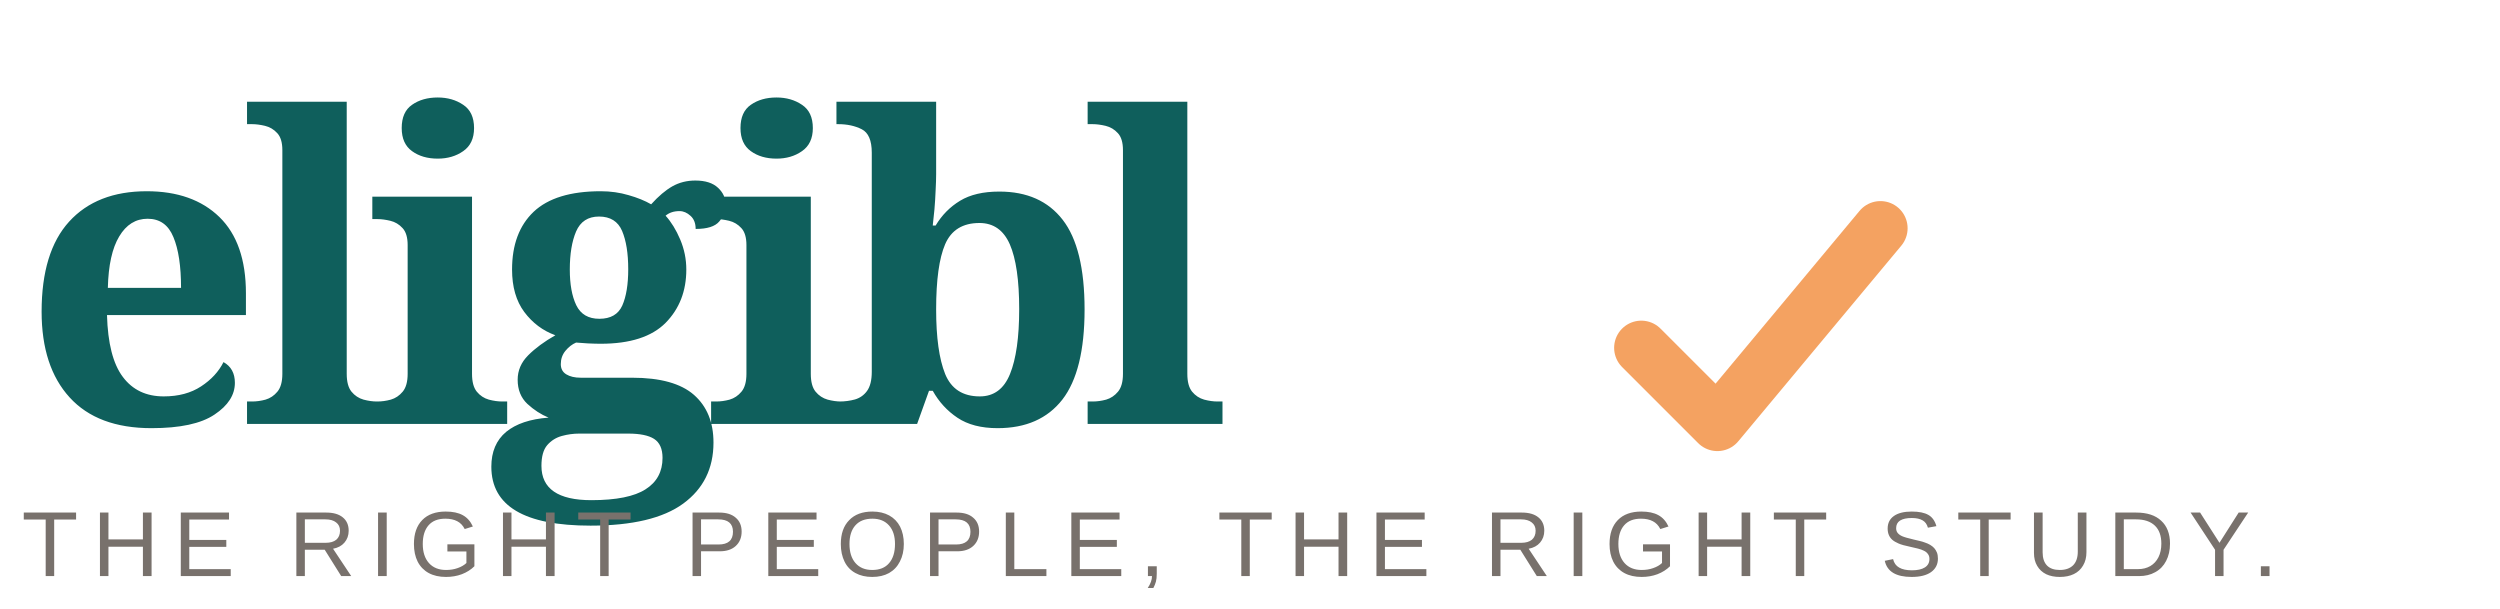
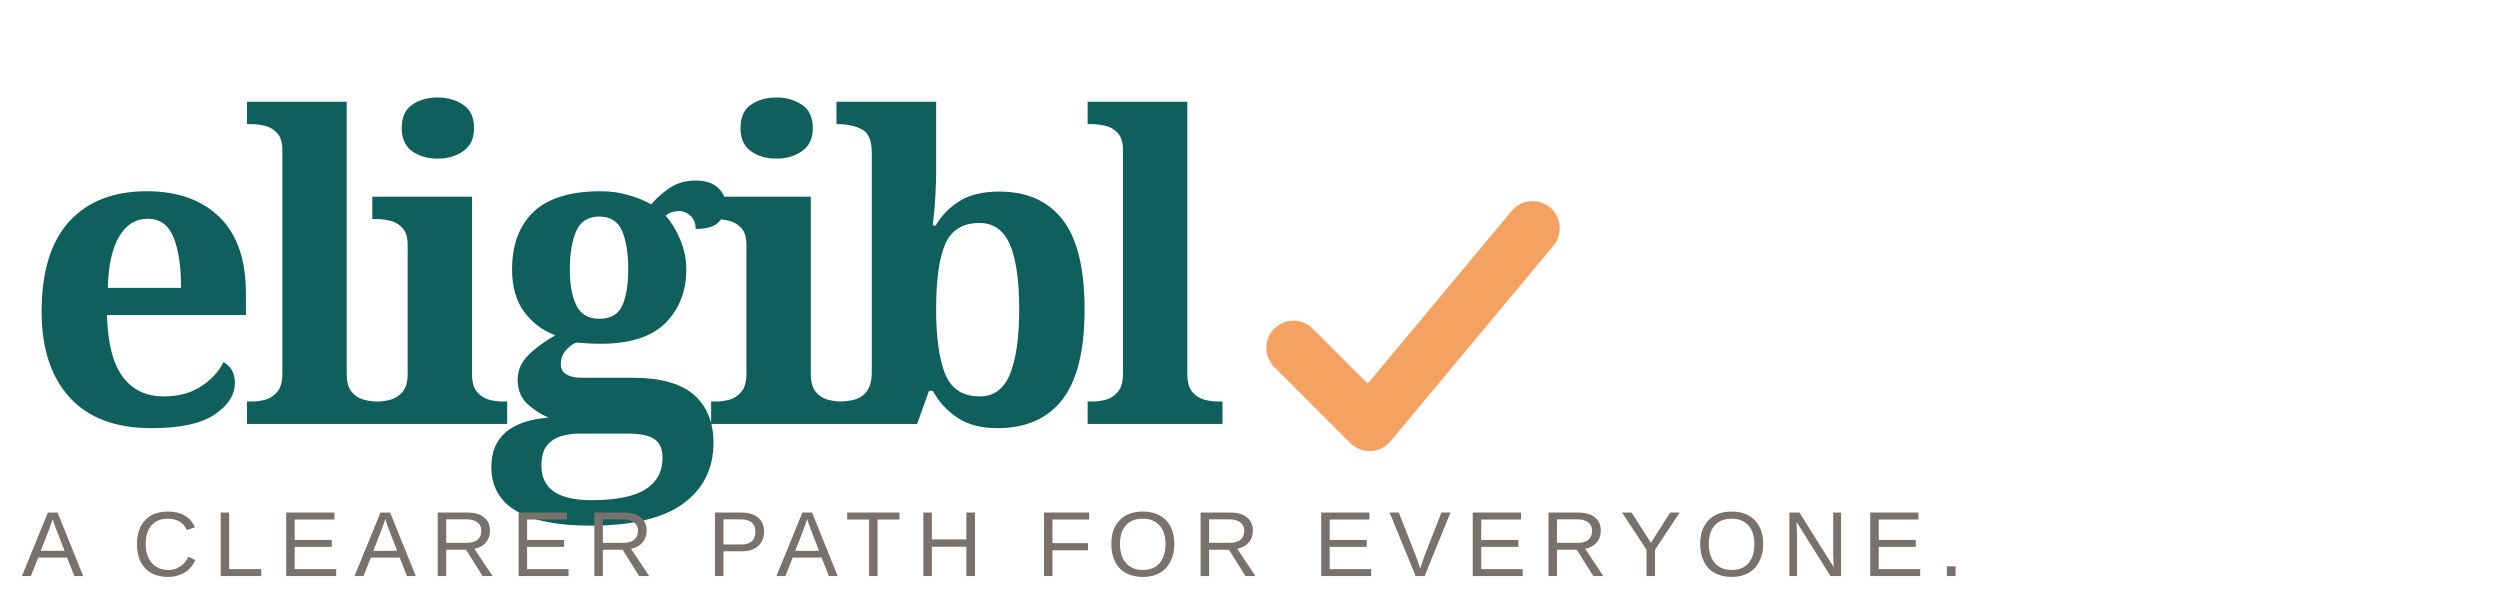
<svg xmlns="http://www.w3.org/2000/svg" viewBox="0 0 230 56" role="img" aria-labelledby="title">
  <text x="2" y="39" fill="#0F5F5C" font-family="Georgia,serif" font-size="39" font-weight="700" letter-spacing="-2.2">eligibl</text>
-   <path d="m151 32 7 7 15-18" fill="none" stroke="#F4A261" stroke-width="5" stroke-linecap="round" stroke-linejoin="round" />
-   <text x="2" y="53" fill="#78716C" font-family="Arial,sans-serif" font-size="8.5" letter-spacing="1.3">THE RIGHT PEOPLE, THE RIGHT STUDY.</text>
+   <path d="m119 32 7 7 15-18" fill="none" stroke="#F4A261" stroke-width="5" stroke-linecap="round" stroke-linejoin="round" />
+   <text x="2" y="53" fill="#78716C" font-family="Arial,sans-serif" font-size="8.5" letter-spacing="1.3">A CLEARER PATH FOR EVERYONE.</text>
</svg>
